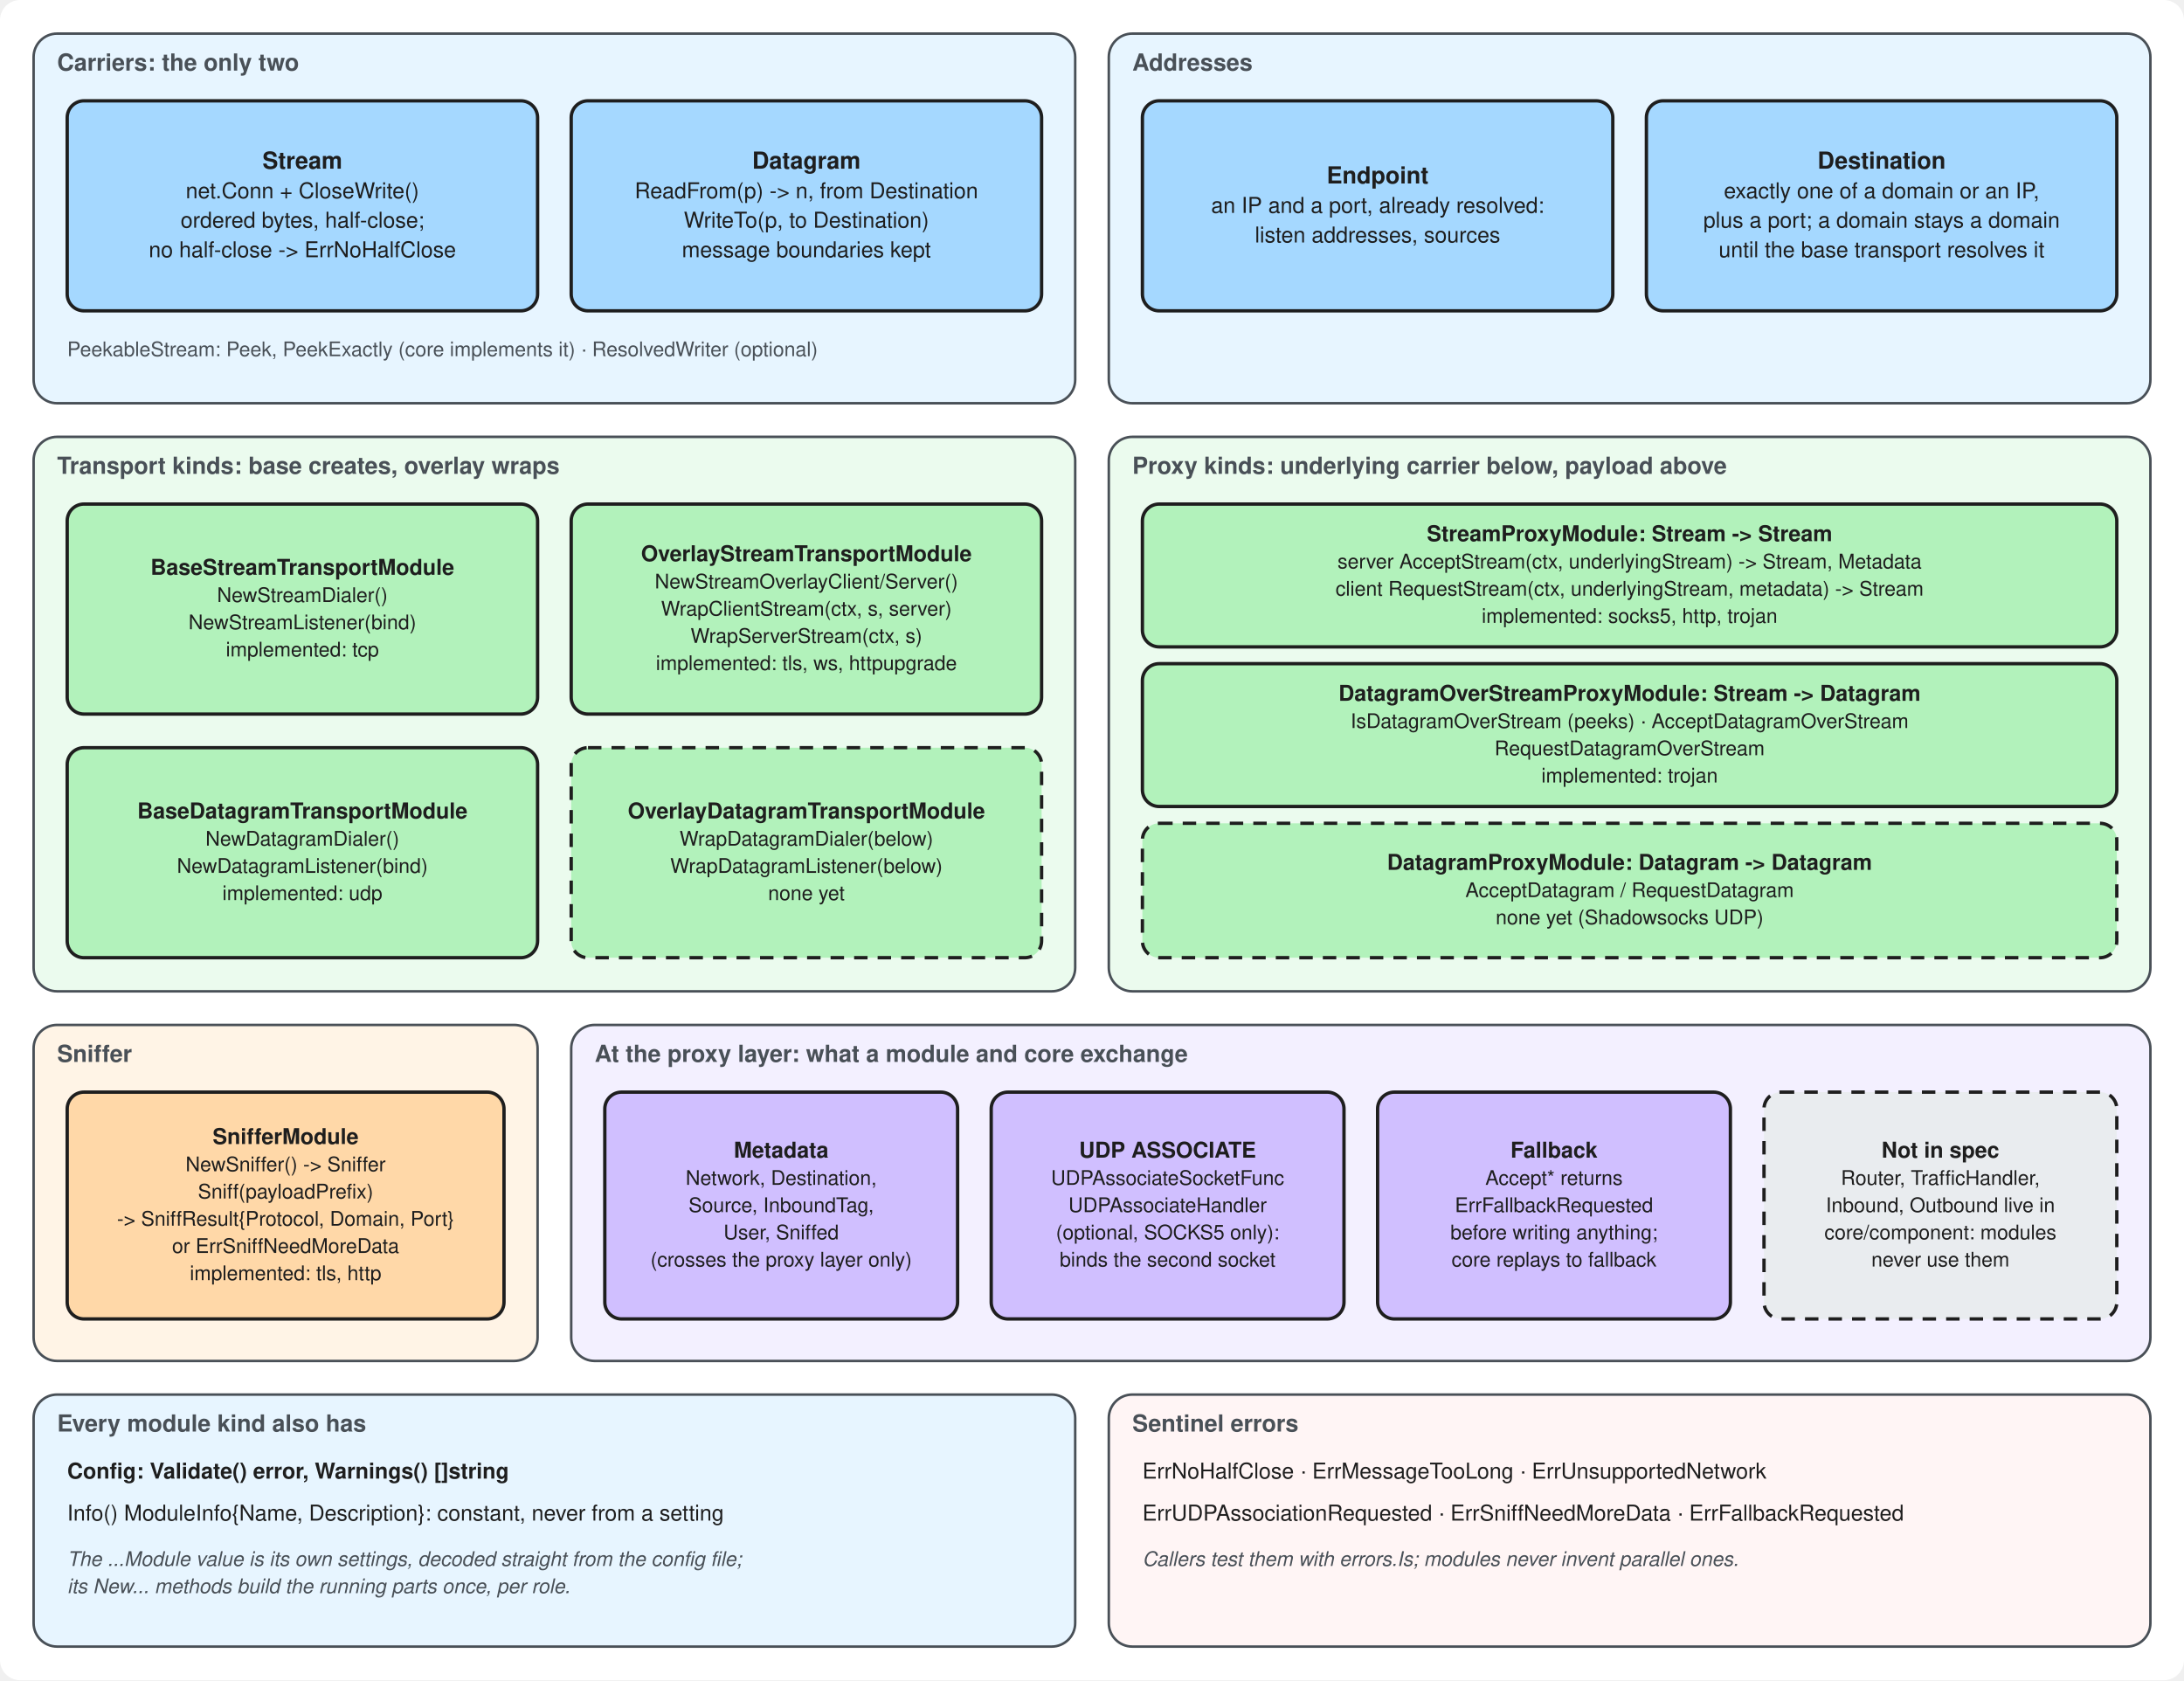
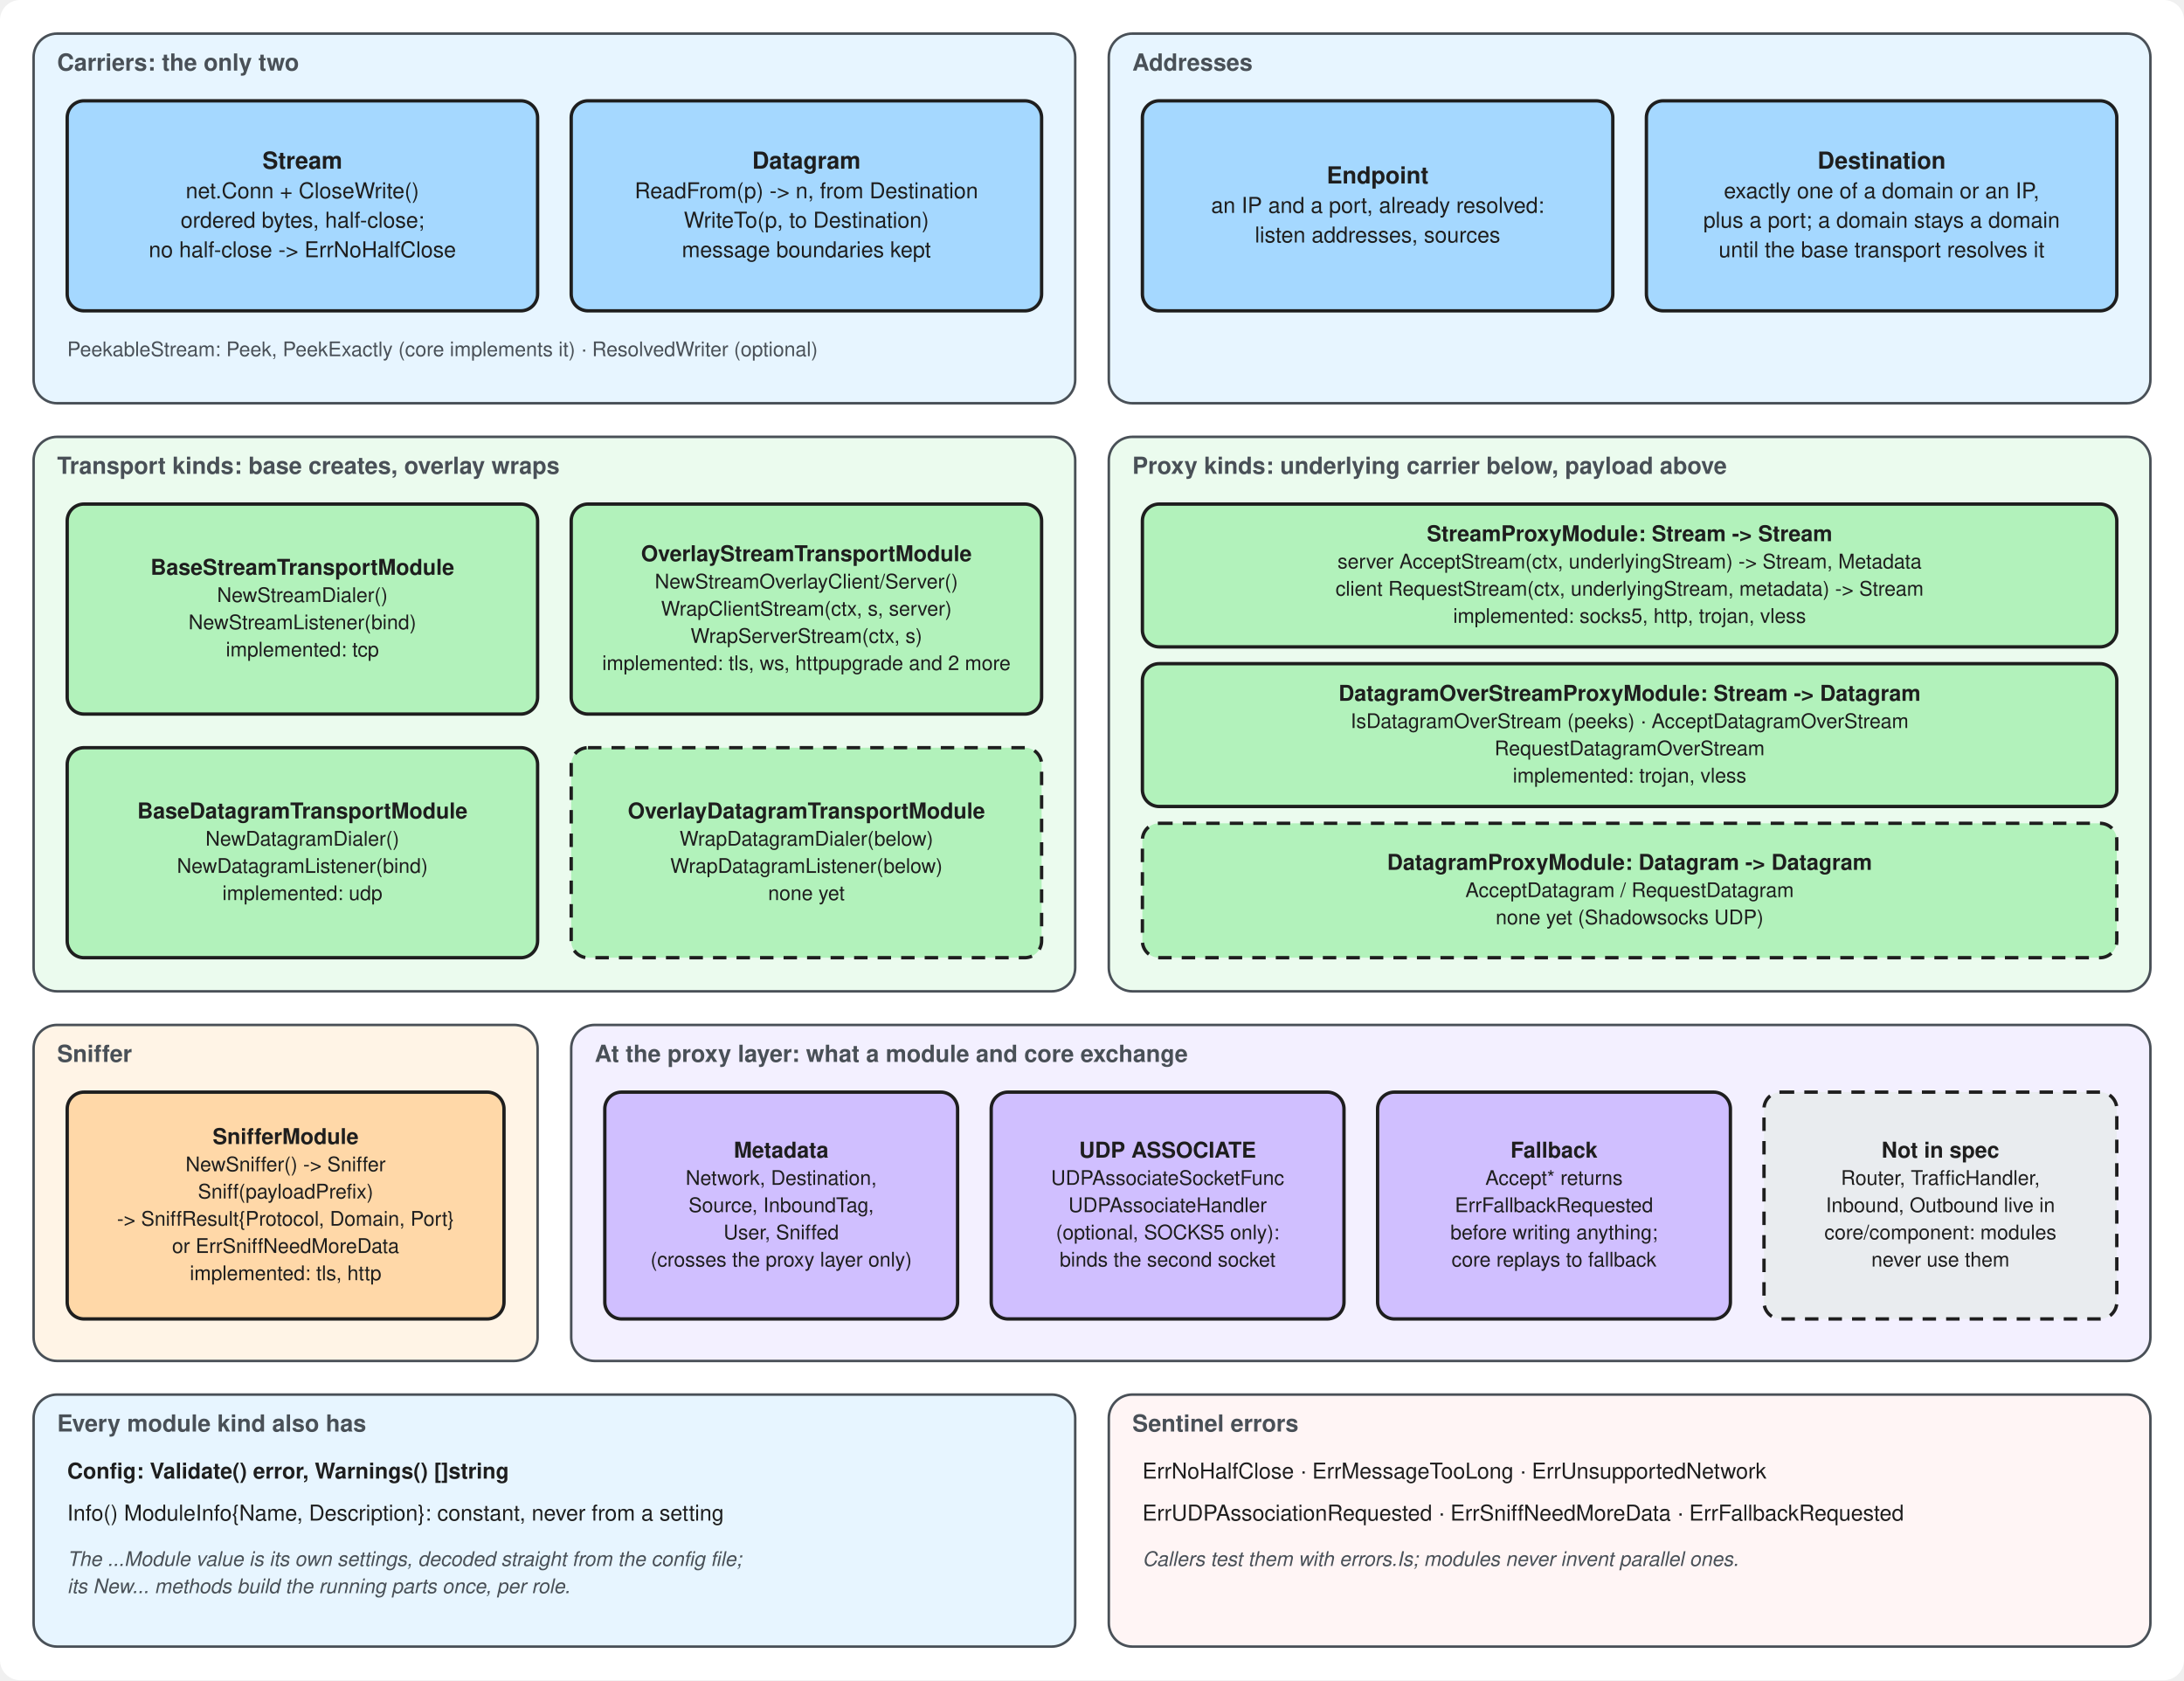
<svg xmlns="http://www.w3.org/2000/svg" viewBox="0 0 1300 1000" width="1300" height="1000" role="img" aria-label="What spec declares: the module contract">
  <defs />
  <rect x="0" y="0" width="1300" height="1000" rx="12" fill="#ffffff" />
  <g font-family="Helvetica, Arial, sans-serif" fill="#1e1e1e">
    <rect class="panel" x="20" y="20" width="620" height="220" rx="14" fill="#e7f5ff" stroke="#495057" stroke-width="1.5" />
    <text class="group-label" x="34" y="42" font-size="14" font-weight="bold" fill="#495057">Carriers: the only two</text>
    <rect class="panel" x="660" y="20" width="620" height="220" rx="14" fill="#e7f5ff" stroke="#495057" stroke-width="1.5" />
    <text class="group-label" x="674" y="42" font-size="14" font-weight="bold" fill="#495057">Addresses</text>
    <rect class="panel" x="20" y="260" width="620" height="330" rx="14" fill="#ebfbee" stroke="#495057" stroke-width="1.5" />
    <text class="group-label" x="34" y="282" font-size="14" font-weight="bold" fill="#495057">Transport kinds: base creates, overlay wraps</text>
    <rect class="panel" x="660" y="260" width="620" height="330" rx="14" fill="#ebfbee" stroke="#495057" stroke-width="1.5" />
    <text class="group-label" x="674" y="282" font-size="14" font-weight="bold" fill="#495057">Proxy kinds: underlying carrier below, payload above</text>
    <rect class="panel" x="20" y="610" width="300" height="200" rx="14" fill="#fff4e6" stroke="#495057" stroke-width="1.5" />
    <text class="group-label" x="34" y="632" font-size="14" font-weight="bold" fill="#495057">Sniffer</text>
    <rect class="panel" x="340" y="610" width="940" height="200" rx="14" fill="#f3f0ff" stroke="#495057" stroke-width="1.5" />
    <text class="group-label" x="354" y="632" font-size="14" font-weight="bold" fill="#495057">At the proxy layer: what a module and core exchange</text>
    <rect class="panel" x="20" y="830" width="620" height="150" rx="14" fill="#e7f5ff" stroke="#495057" stroke-width="1.5" />
    <text class="group-label" x="34" y="852" font-size="14" font-weight="bold" fill="#495057">Every module kind also has</text>
    <rect class="panel" x="660" y="830" width="620" height="150" rx="14" fill="#fff5f5" stroke="#495057" stroke-width="1.5" />
    <text class="group-label" x="674" y="852" font-size="14" font-weight="bold" fill="#495057">Sentinel errors</text>
    <rect x="40" y="60" width="280" height="125" rx="10" fill="#a5d8ff" stroke="#1e1e1e" stroke-width="2" />
    <text x="180.0" y="100.4" text-anchor="middle" font-size="14" font-weight="bold">Stream</text>
    <text x="180.0" y="118.0" text-anchor="middle" font-size="13">net.Conn + CloseWrite()</text>
    <text x="180.0" y="135.5" text-anchor="middle" font-size="13">ordered bytes, half-close;</text>
    <text x="180.0" y="153.1" text-anchor="middle" font-size="13">no half-close -&gt; ErrNoHalfClose</text>
    <rect x="340" y="60" width="280" height="125" rx="10" fill="#a5d8ff" stroke="#1e1e1e" stroke-width="2" />
    <text x="480.0" y="100.4" text-anchor="middle" font-size="14" font-weight="bold">Datagram</text>
    <text x="480.0" y="118.0" text-anchor="middle" font-size="13">ReadFrom(p) -&gt; n, from Destination</text>
    <text x="480.0" y="135.5" text-anchor="middle" font-size="13">WriteTo(p, to Destination)</text>
    <text x="480.0" y="153.1" text-anchor="middle" font-size="13">message boundaries kept</text>
    <text x="40" y="212.0" font-size="12" fill="#495057">PeekableStream: Peek, PeekExactly (core implements it) · ResolvedWriter (optional)</text>
    <rect x="680" y="60" width="280" height="125" rx="10" fill="#a5d8ff" stroke="#1e1e1e" stroke-width="2" />
    <text x="820.0" y="109.2" text-anchor="middle" font-size="14" font-weight="bold">Endpoint</text>
    <text x="820.0" y="126.7" text-anchor="middle" font-size="13">an IP and a port, already resolved:</text>
    <text x="820.0" y="144.3" text-anchor="middle" font-size="13">listen addresses, sources</text>
    <rect x="980" y="60" width="280" height="125" rx="10" fill="#a5d8ff" stroke="#1e1e1e" stroke-width="2" />
    <text x="1120.0" y="100.4" text-anchor="middle" font-size="14" font-weight="bold">Destination</text>
    <text x="1120.0" y="118.0" text-anchor="middle" font-size="13">exactly one of a domain or an IP,</text>
    <text x="1120.0" y="135.5" text-anchor="middle" font-size="13">plus a port; a domain stays a domain</text>
    <text x="1120.0" y="153.1" text-anchor="middle" font-size="13">until the base transport resolves it</text>
    <rect x="40" y="300" width="280" height="125" rx="10" fill="#b2f2bb" stroke="#1e1e1e" stroke-width="2" />
    <text x="180.0" y="342.1" text-anchor="middle" font-size="13" font-weight="bold">BaseStreamTransportModule</text>
    <text x="180.0" y="358.3" text-anchor="middle" font-size="12">NewStreamDialer()</text>
    <text x="180.0" y="374.5" text-anchor="middle" font-size="12">NewStreamListener(bind)</text>
    <text x="180.0" y="390.7" text-anchor="middle" font-size="12">implemented: tcp</text>
    <rect x="340" y="300" width="280" height="125" rx="10" fill="#b2f2bb" stroke="#1e1e1e" stroke-width="2" />
    <text x="480.0" y="334.0" text-anchor="middle" font-size="13" font-weight="bold">OverlayStreamTransportModule</text>
    <text x="480.0" y="350.2" text-anchor="middle" font-size="12">NewStreamOverlayClient/Server()</text>
    <text x="480.0" y="366.4" text-anchor="middle" font-size="12">WrapClientStream(ctx, s, server)</text>
    <text x="480.0" y="382.6" text-anchor="middle" font-size="12">WrapServerStream(ctx, s)</text>
-     <text x="480.0" y="398.8" text-anchor="middle" font-size="12">implemented: tls, ws, httpupgrade</text>
+     <text x="480.0" y="398.8" text-anchor="middle" font-size="12">implemented: tls, ws, httpupgrade and 2 more</text>
    <rect x="40" y="445" width="280" height="125" rx="10" fill="#b2f2bb" stroke="#1e1e1e" stroke-width="2" />
    <text x="180.0" y="487.1" text-anchor="middle" font-size="13" font-weight="bold">BaseDatagramTransportModule</text>
    <text x="180.0" y="503.3" text-anchor="middle" font-size="12">NewDatagramDialer()</text>
    <text x="180.0" y="519.5" text-anchor="middle" font-size="12">NewDatagramListener(bind)</text>
    <text x="180.0" y="535.7" text-anchor="middle" font-size="12">implemented: udp</text>
    <rect x="340" y="445" width="280" height="125" rx="10" fill="#b2f2bb" stroke="#1e1e1e" stroke-width="2" stroke-dasharray="8 6" />
    <text x="480.0" y="487.1" text-anchor="middle" font-size="13" font-weight="bold">OverlayDatagramTransportModule</text>
    <text x="480.0" y="503.3" text-anchor="middle" font-size="12">WrapDatagramDialer(below)</text>
    <text x="480.0" y="519.5" text-anchor="middle" font-size="12">WrapDatagramListener(below)</text>
    <text x="480.0" y="535.7" text-anchor="middle" font-size="12">none yet</text>
    <rect x="680" y="300" width="580" height="85" rx="10" fill="#b2f2bb" stroke="#1e1e1e" stroke-width="2" />
    <text x="970.0" y="322.1" text-anchor="middle" font-size="13" font-weight="bold">StreamProxyModule: Stream -&gt; Stream</text>
    <text x="970.0" y="338.3" text-anchor="middle" font-size="12">server AcceptStream(ctx, underlyingStream) -&gt; Stream, Metadata</text>
    <text x="970.0" y="354.5" text-anchor="middle" font-size="12">client RequestStream(ctx, underlyingStream, metadata) -&gt; Stream</text>
-     <text x="970.0" y="370.7" text-anchor="middle" font-size="12">implemented: socks5, http, trojan</text>
+     <text x="970.0" y="370.7" text-anchor="middle" font-size="12">implemented: socks5, http, trojan, vless</text>
    <rect x="680" y="395" width="580" height="85" rx="10" fill="#b2f2bb" stroke="#1e1e1e" stroke-width="2" />
    <text x="970.0" y="417.1" text-anchor="middle" font-size="13" font-weight="bold">DatagramOverStreamProxyModule: Stream -&gt; Datagram</text>
    <text x="970.0" y="433.3" text-anchor="middle" font-size="12">IsDatagramOverStream (peeks) · AcceptDatagramOverStream</text>
    <text x="970.0" y="449.5" text-anchor="middle" font-size="12">RequestDatagramOverStream</text>
-     <text x="970.0" y="465.7" text-anchor="middle" font-size="12">implemented: trojan</text>
+     <text x="970.0" y="465.7" text-anchor="middle" font-size="12">implemented: trojan, vless</text>
    <rect x="680" y="490" width="580" height="80" rx="10" fill="#b2f2bb" stroke="#1e1e1e" stroke-width="2" stroke-dasharray="8 6" />
    <text x="970.0" y="517.7" text-anchor="middle" font-size="13" font-weight="bold">DatagramProxyModule: Datagram -&gt; Datagram</text>
    <text x="970.0" y="533.9" text-anchor="middle" font-size="12">AcceptDatagram / RequestDatagram</text>
    <text x="970.0" y="550.1" text-anchor="middle" font-size="12">none yet (Shadowsocks UDP)</text>
    <rect x="40" y="650" width="260" height="135" rx="10" fill="#ffd8a8" stroke="#1e1e1e" stroke-width="2" />
    <text x="170.0" y="680.9" text-anchor="middle" font-size="13" font-weight="bold">SnifferModule</text>
    <text x="170.0" y="697.1" text-anchor="middle" font-size="12">NewSniffer() -&gt; Sniffer</text>
    <text x="170.0" y="713.3" text-anchor="middle" font-size="12">Sniff(payloadPrefix)</text>
    <text x="170.0" y="729.5" text-anchor="middle" font-size="12">-&gt; SniffResult{Protocol, Domain, Port}</text>
    <text x="170.0" y="745.7" text-anchor="middle" font-size="12">or ErrSniffNeedMoreData</text>
    <text x="170.0" y="761.9" text-anchor="middle" font-size="12">implemented: tls, http</text>
    <rect x="360" y="650" width="210" height="135" rx="10" fill="#d0bfff" stroke="#1e1e1e" stroke-width="2" />
    <text x="465.0" y="689.0" text-anchor="middle" font-size="13" font-weight="bold">Metadata</text>
    <text x="465.0" y="705.2" text-anchor="middle" font-size="12">Network, Destination,</text>
    <text x="465.0" y="721.4" text-anchor="middle" font-size="12">Source, InboundTag,</text>
    <text x="465.0" y="737.6" text-anchor="middle" font-size="12">User, Sniffed</text>
    <text x="465.0" y="753.8" text-anchor="middle" font-size="12">(crosses the proxy layer only)</text>
    <rect x="590" y="650" width="210" height="135" rx="10" fill="#d0bfff" stroke="#1e1e1e" stroke-width="2" />
    <text x="695.0" y="689.0" text-anchor="middle" font-size="13" font-weight="bold">UDP ASSOCIATE</text>
    <text x="695.0" y="705.2" text-anchor="middle" font-size="12">UDPAssociateSocketFunc</text>
    <text x="695.0" y="721.4" text-anchor="middle" font-size="12">UDPAssociateHandler</text>
    <text x="695.0" y="737.6" text-anchor="middle" font-size="12">(optional, SOCKS5 only):</text>
    <text x="695.0" y="753.8" text-anchor="middle" font-size="12">binds the second socket</text>
    <rect x="820" y="650" width="210" height="135" rx="10" fill="#d0bfff" stroke="#1e1e1e" stroke-width="2" />
    <text x="925.0" y="689.0" text-anchor="middle" font-size="13" font-weight="bold">Fallback</text>
    <text x="925.0" y="705.2" text-anchor="middle" font-size="12">Accept* returns</text>
    <text x="925.0" y="721.4" text-anchor="middle" font-size="12">ErrFallbackRequested</text>
    <text x="925.0" y="737.6" text-anchor="middle" font-size="12">before writing anything;</text>
    <text x="925.0" y="753.8" text-anchor="middle" font-size="12">core replays to fallback</text>
    <rect x="1050" y="650" width="210" height="135" rx="10" fill="#e9ecef" stroke="#1e1e1e" stroke-width="2" stroke-dasharray="8 6" />
    <text x="1155.0" y="689.0" text-anchor="middle" font-size="13" font-weight="bold">Not in spec</text>
    <text x="1155.0" y="705.2" text-anchor="middle" font-size="12">Router, TrafficHandler,</text>
    <text x="1155.0" y="721.4" text-anchor="middle" font-size="12">Inbound, Outbound live in</text>
    <text x="1155.0" y="737.6" text-anchor="middle" font-size="12">core/component: modules</text>
    <text x="1155.0" y="753.8" text-anchor="middle" font-size="12">never use them</text>
    <text x="40" y="880.0" font-size="13" font-weight="bold" fill="#1e1e1e">Config: Validate() error, Warnings() []string</text>
    <text x="40" y="905.0" font-size="13" fill="#1e1e1e">Info() ModuleInfo{Name, Description}: constant, never from a setting</text>
    <text x="40" y="932.0" font-size="12" font-style="italic" fill="#495057">The ...Module value is its own settings, decoded straight from the config file;</text>
    <text x="40" y="948.2" font-size="12" font-style="italic" fill="#495057">its New... methods build the running parts once, per role.</text>
    <text x="680" y="880.0" font-size="13" fill="#1e1e1e">ErrNoHalfClose · ErrMessageTooLong · ErrUnsupportedNetwork</text>
    <text x="680" y="905.0" font-size="13" fill="#1e1e1e">ErrUDPAssociationRequested · ErrSniffNeedMoreData · ErrFallbackRequested</text>
    <text x="680" y="932.0" font-size="12" font-style="italic" fill="#495057">Callers test them with errors.Is; modules never invent parallel ones.</text>
  </g>
</svg>
